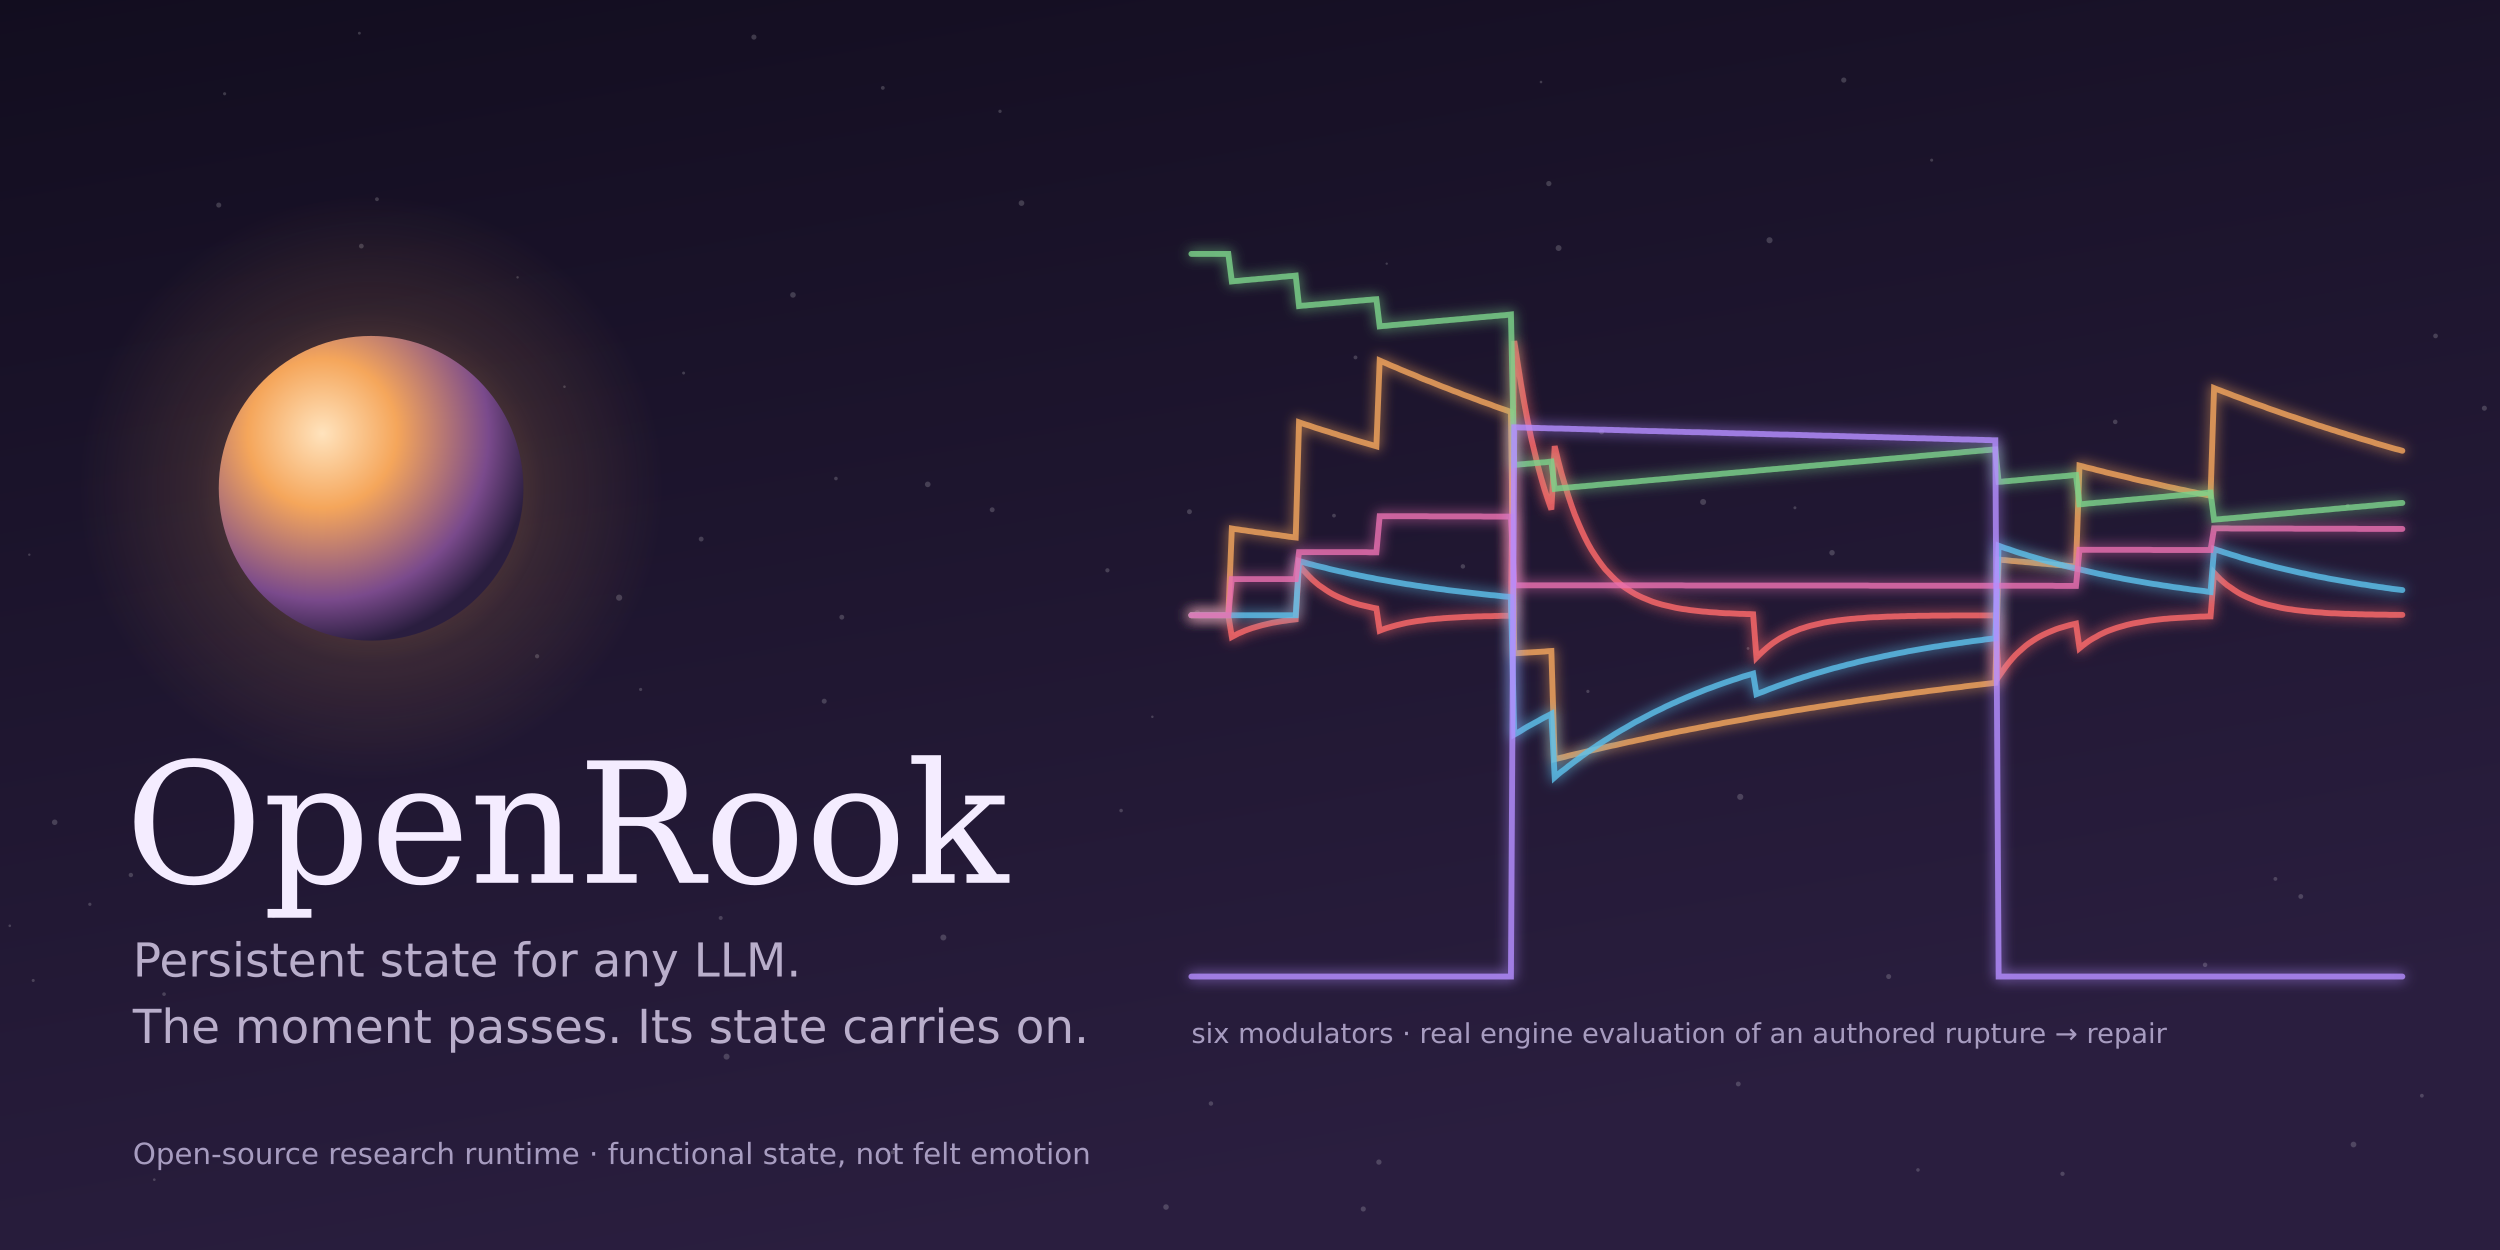
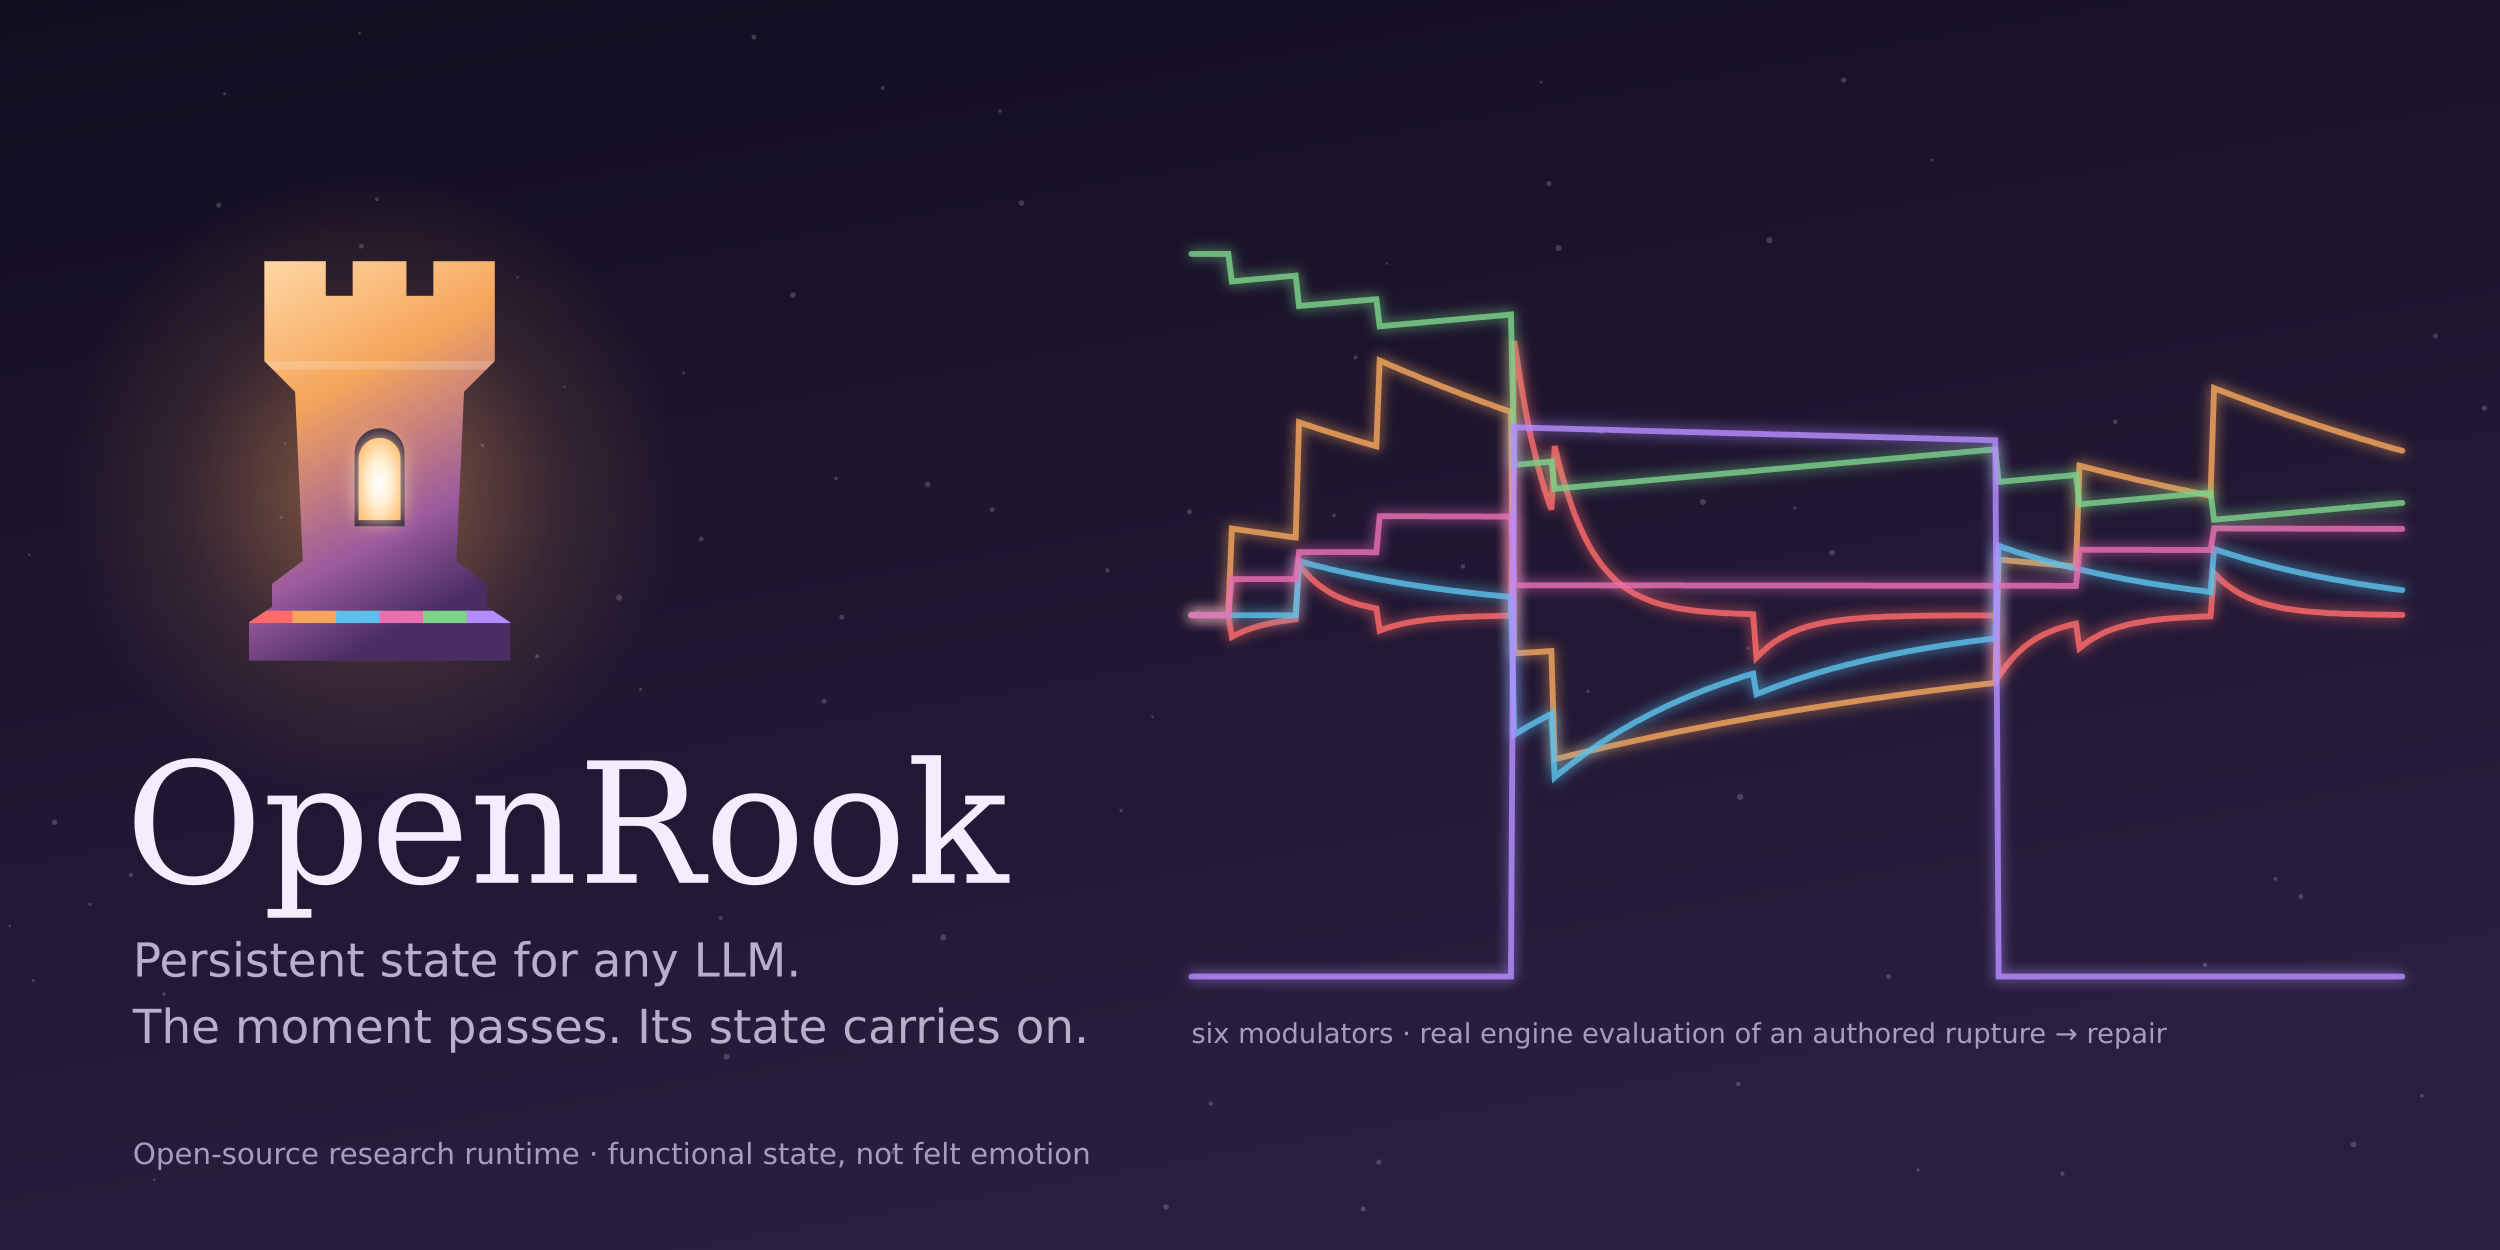
<svg xmlns="http://www.w3.org/2000/svg" viewBox="0 0 1280 640" width="1280" height="640" role="img" aria-labelledby="t d">
  <style />
  <defs>
    <linearGradient id="bg" x1="0" y1="0" x2="0.35" y2="1">
      <stop offset="0" stop-color="#120D1F" />
      <stop offset="1" stop-color="#2A1E3F" />
    </linearGradient>
-     <radialGradient id="orb" cx="34%" cy="32%" r="70%">
-       <stop offset="0" stop-color="#FFE3BD" />
-       <stop offset="0.35" stop-color="#F5A65B" />
-       <stop offset="0.78" stop-color="#7A4A8C" />
-       <stop offset="1" stop-color="#2A1E3F" />
-     </radialGradient>
-     <radialGradient id="halo" cx="50%" cy="50%" r="50%">
-       <stop offset="0" stop-color="#F5A65B" stop-opacity="0.55" />
-       <stop offset="0.6" stop-color="#F5A65B" stop-opacity="0.12" />
-       <stop offset="1" stop-color="#F5A65B" stop-opacity="0" />
-     </radialGradient>
    <filter id="glow" x="-20%" y="-50%" width="140%" height="200%">
      <feGaussianBlur stdDeviation="3.2" result="b" />
      <feMerge>
        <feMergeNode in="b" />
        <feMergeNode in="SourceGraphic" />
      </feMerge>
    </filter>
+     <linearGradient id="coverBody" x1="0" y1="0" x2="0.35" y2="1">
+       <stop offset="0" stop-color="#FFD9A8" />
+       <stop offset="0.38" stop-color="#F5A65B" />
+       <stop offset="0.78" stop-color="#9A5A9E" />
+       <stop offset="1" stop-color="#4A2E63" />
+     </linearGradient>
+     <radialGradient id="coverHalo" cx="50%" cy="50%" r="50%">
+       <stop offset="0" stop-color="#F5A65B" stop-opacity="0.5" />
+       <stop offset="0.6" stop-color="#F5A65B" stop-opacity="0.12" />
+       <stop offset="1" stop-color="#F5A65B" stop-opacity="0" />
+     </radialGradient>
+     <radialGradient id="coverLight" cx="50%" cy="55%" r="60%">
+       <stop offset="0" stop-color="#FFFFFF" />
+       <stop offset="0.45" stop-color="#FFF1D6" />
+       <stop offset="1" stop-color="#FFC27A" />
+     </radialGradient>
+     <filter id="coverGlow" x="-80%" y="-80%" width="260%" height="260%">
+       <feGaussianBlur stdDeviation="3.2" result="b" />
+       <feMerge>
+         <feMergeNode in="b" />
+         <feMergeNode in="SourceGraphic" />
+       </feMerge>
+     </filter>
+     <clipPath id="coverClip">
+       <path d="M20,8 H36 V17 H43 V8 H57 V17 H64 V8 H80 V34 L72,42 L70,86 L78,92 V98 L84,102 V112 H16 V102 L22,98 V92 L30,86 L28,42 L20,34 Z" />
+     </clipPath>
  </defs>
  <rect width="1280" height="640" fill="url(#bg)" />
  <circle cx="620" cy="565" r="1.14" fill="#FFFFFF" opacity="0.18" />
  <circle cx="1083" cy="216" r="1.17" fill="#FFFFFF" opacity="0.18" />
  <circle cx="406" cy="151" r="1.44" fill="#FFFFFF" opacity="0.18" />
  <circle cx="749" cy="290" r="1.15" fill="#FFFFFF" opacity="0.18" />
  <circle cx="112" cy="105" r="1.30" fill="#FFFFFF" opacity="0.18" />
  <circle cx="15" cy="284" r="0.61" fill="#FFFFFF" opacity="0.18" />
  <circle cx="890" cy="555" r="1.24" fill="#FFFFFF" opacity="0.18" />
  <circle cx="289" cy="198" r="0.67" fill="#FFFFFF" opacity="0.18" />
  <circle cx="820" cy="221" r="1.38" fill="#FFFFFF" opacity="0.18" />
  <circle cx="163" cy="288" r="0.93" fill="#FFFFFF" opacity="0.18" />
  <circle cx="798" cy="127" r="1.52" fill="#FFFFFF" opacity="0.18" />
  <circle cx="789" cy="42" r="0.67" fill="#FFFFFF" opacity="0.18" />
  <circle cx="184" cy="17" r="0.74" fill="#FFFFFF" opacity="0.18" />
  <circle cx="247" cy="228" r="0.89" fill="#FFFFFF" opacity="0.18" />
  <circle cx="386" cy="19" r="1.32" fill="#FFFFFF" opacity="0.18" />
  <circle cx="457" cy="590" r="1.03" fill="#FFFFFF" opacity="0.18" />
  <circle cx="508" cy="261" r="1.26" fill="#FFFFFF" opacity="0.18" />
  <circle cx="523" cy="104" r="1.45" fill="#FFFFFF" opacity="0.18" />
  <circle cx="422" cy="359" r="1.28" fill="#FFFFFF" opacity="0.18" />
  <circle cx="317" cy="306" r="1.59" fill="#FFFFFF" opacity="0.18" />
  <circle cx="512" cy="57" r="0.86" fill="#FFFFFF" opacity="0.18" />
  <circle cx="1247" cy="172" r="1.21" fill="#FFFFFF" opacity="0.18" />
  <circle cx="906" cy="123" r="1.56" fill="#FFFFFF" opacity="0.18" />
  <circle cx="369" cy="470" r="1.03" fill="#FFFFFF" opacity="0.18" />
  <circle cx="452" cy="45" r="0.98" fill="#FFFFFF" opacity="0.18" />
  <circle cx="115" cy="48" r="0.81" fill="#FFFFFF" opacity="0.18" />
  <circle cx="46" cy="463" r="0.84" fill="#FFFFFF" opacity="0.18" />
  <circle cx="613" cy="314" r="1.55" fill="#FFFFFF" opacity="0.18" />
  <circle cx="328" cy="353" r="0.82" fill="#FFFFFF" opacity="0.18" />
  <circle cx="967" cy="500" r="1.29" fill="#FFFFFF" opacity="0.18" />
  <circle cx="146" cy="227" r="0.72" fill="#FFFFFF" opacity="0.18" />
  <circle cx="793" cy="94" r="1.35" fill="#FFFFFF" opacity="0.18" />
  <circle cx="140" cy="469" r="1.06" fill="#FFFFFF" opacity="0.18" />
  <circle cx="475" cy="248" r="1.45" fill="#FFFFFF" opacity="0.18" />
  <circle cx="694" cy="183" r="1.00" fill="#FFFFFF" opacity="0.18" />
  <circle cx="1165" cy="450" r="0.99" fill="#FFFFFF" opacity="0.18" />
  <circle cx="144" cy="265" r="0.74" fill="#FFFFFF" opacity="0.18" />
  <circle cx="431" cy="316" r="1.25" fill="#FFFFFF" opacity="0.18" />
  <circle cx="1178" cy="459" r="1.24" fill="#FFFFFF" opacity="0.18" />
  <circle cx="193" cy="102" r="0.99" fill="#FFFFFF" opacity="0.18" />
  <circle cx="84" cy="509" r="0.94" fill="#FFFFFF" opacity="0.18" />
  <circle cx="67" cy="448" r="1.13" fill="#FFFFFF" opacity="0.18" />
  <circle cx="574" cy="415" r="0.92" fill="#FFFFFF" opacity="0.18" />
  <circle cx="1205" cy="586" r="1.47" fill="#FFFFFF" opacity="0.18" />
  <circle cx="1240" cy="561" r="0.98" fill="#FFFFFF" opacity="0.18" />
  <circle cx="919" cy="260" r="0.77" fill="#FFFFFF" opacity="0.18" />
  <circle cx="418" cy="435" r="0.60" fill="#FFFFFF" opacity="0.18" />
  <circle cx="1129" cy="494" r="1.15" fill="#FFFFFF" opacity="0.18" />
  <circle cx="28" cy="421" r="1.42" fill="#FFFFFF" opacity="0.18" />
  <circle cx="683" cy="264" r="0.97" fill="#FFFFFF" opacity="0.18" />
  <circle cx="710" cy="135" r="0.60" fill="#FFFFFF" opacity="0.18" />
  <circle cx="989" cy="82" r="0.79" fill="#FFFFFF" opacity="0.18" />
  <circle cx="1056" cy="601" r="1.10" fill="#FFFFFF" opacity="0.18" />
  <circle cx="895" cy="332" r="0.73" fill="#FFFFFF" opacity="0.18" />
  <circle cx="938" cy="283" r="1.40" fill="#FFFFFF" opacity="0.18" />
  <circle cx="17" cy="502" r="0.79" fill="#FFFFFF" opacity="0.18" />
  <circle cx="228" cy="589" r="0.66" fill="#FFFFFF" opacity="0.18" />
  <circle cx="275" cy="336" r="1.09" fill="#FFFFFF" opacity="0.18" />
  <circle cx="590" cy="367" r="0.64" fill="#FFFFFF" opacity="0.18" />
  <circle cx="5" cy="474" r="0.67" fill="#FFFFFF" opacity="0.18" />
  <circle cx="872" cy="257" r="1.54" fill="#FFFFFF" opacity="0.18" />
  <circle cx="359" cy="276" r="1.25" fill="#FFFFFF" opacity="0.18" />
  <circle cx="1202" cy="259" r="1.04" fill="#FFFFFF" opacity="0.18" />
  <circle cx="185" cy="126" r="1.23" fill="#FFFFFF" opacity="0.18" />
  <circle cx="428" cy="245" r="0.94" fill="#FFFFFF" opacity="0.18" />
  <circle cx="891" cy="408" r="1.57" fill="#FFFFFF" opacity="0.18" />
  <circle cx="982" cy="599" r="0.92" fill="#FFFFFF" opacity="0.18" />
  <circle cx="813" cy="354" r="0.83" fill="#FFFFFF" opacity="0.18" />
  <circle cx="944" cy="41" r="1.34" fill="#FFFFFF" opacity="0.18" />
  <circle cx="79" cy="604" r="0.69" fill="#FFFFFF" opacity="0.18" />
  <circle cx="698" cy="619" r="1.32" fill="#FFFFFF" opacity="0.18" />
  <circle cx="609" cy="262" r="1.27" fill="#FFFFFF" opacity="0.18" />
  <circle cx="372" cy="541" r="1.54" fill="#FFFFFF" opacity="0.18" />
  <circle cx="483" cy="480" r="1.53" fill="#FFFFFF" opacity="0.18" />
  <circle cx="350" cy="191" r="0.76" fill="#FFFFFF" opacity="0.18" />
  <circle cx="597" cy="618" r="1.43" fill="#FFFFFF" opacity="0.18" />
  <circle cx="1272" cy="209" r="1.30" fill="#FFFFFF" opacity="0.18" />
  <circle cx="567" cy="292" r="1.09" fill="#FFFFFF" opacity="0.18" />
  <circle cx="706" cy="595" r="1.36" fill="#FFFFFF" opacity="0.18" />
  <circle cx="265" cy="142" r="0.63" fill="#FFFFFF" opacity="0.18" />
  <path d="M610.0,315.0L611.7,315.0L613.4,315.0L615.2,315.0L616.9,315.0L618.6,315.0L620.3,315.0L622.1,315.0L623.8,315.0L625.5,315.0L627.2,315.0L628.9,315.0L630.7,326.1L632.4,325.2L634.1,324.3L635.8,323.6L637.6,322.8L639.3,322.2L641.0,321.6L642.7,321.1L644.4,320.6L646.2,320.1L647.9,319.7L649.6,319.3L651.3,318.9L653.1,318.6L654.8,318.3L656.5,318.0L658.2,317.8L659.9,317.5L661.7,317.3L663.4,317.1L665.1,289.2L666.8,291.4L668.6,293.3L670.3,295.1L672.0,296.8L673.7,298.3L675.4,299.7L677.2,300.9L678.9,302.1L680.6,303.2L682.3,304.2L684.1,305.1L685.8,305.9L687.5,306.6L689.2,307.3L690.9,308.0L692.7,308.6L694.4,309.1L696.1,309.6L697.8,310.0L699.6,310.4L701.3,310.8L703.0,311.2L704.7,311.5L706.4,322.9L708.2,322.2L709.9,321.6L711.6,321.1L713.3,320.6L715.1,320.1L716.8,319.7L718.5,319.3L720.2,318.9L721.9,318.6L723.7,318.3L725.4,318.0L727.1,317.8L728.8,317.6L730.6,317.3L732.3,317.1L734.0,317.0L735.7,316.8L737.4,316.7L739.2,316.5L740.9,316.4L742.6,316.3L744.3,316.2L746.1,316.1L747.8,316.0L749.5,315.9L751.2,315.8L752.9,315.8L754.7,315.7L756.4,315.6L758.1,315.6L759.8,315.5L761.6,315.5L763.3,315.5L765.0,315.4L766.7,315.4L768.4,315.3L770.2,315.3L771.9,315.3L773.6,315.3L775.3,174.6L777.1,186.3L778.8,197.0L780.5,206.8L782.2,215.7L783.9,224.0L785.7,231.5L787.4,238.5L789.1,244.8L790.8,250.6L792.6,256.0L794.3,260.9L796.0,228.4L797.7,235.6L799.4,242.1L801.2,248.2L802.9,253.7L804.6,258.8L806.3,263.5L808.1,267.8L809.8,271.7L811.5,275.3L813.2,278.6L814.9,281.6L816.7,284.4L818.4,286.9L820.1,289.2L821.8,291.4L823.6,293.3L825.3,295.1L827.0,296.8L828.7,298.3L830.4,299.7L832.2,301.0L833.9,302.1L835.6,303.2L837.3,304.2L839.1,305.1L840.8,305.9L842.5,306.6L844.2,307.3L845.9,308.0L847.7,308.6L849.4,309.1L851.1,309.6L852.8,310.0L854.6,310.4L856.3,310.8L858.0,311.2L859.7,311.5L861.4,311.8L863.2,312.0L864.9,312.3L866.6,312.5L868.3,312.7L870.1,312.9L871.8,313.1L873.5,313.2L875.2,313.4L876.9,313.5L878.7,313.6L880.4,313.8L882.1,313.9L883.8,314.0L885.6,314.0L887.3,314.1L889.0,314.2L890.7,314.3L892.4,314.3L894.2,314.4L895.9,314.4L897.6,314.5L899.3,336.7L901.1,334.9L902.8,333.3L904.5,331.8L906.2,330.4L907.9,329.1L909.7,327.9L911.4,326.8L913.1,325.9L914.8,325.0L916.6,324.1L918.3,323.4L920.0,322.7L921.7,322.0L923.4,321.5L925.2,320.9L926.9,320.4L928.6,320.0L930.3,319.6L932.1,319.2L933.8,318.8L935.5,318.5L937.2,318.2L938.9,318.0L940.7,317.7L942.4,317.5L944.1,317.3L945.8,317.1L947.6,316.9L949.3,316.8L951.0,316.6L952.7,316.5L954.4,316.4L956.2,316.2L957.9,316.1L959.6,316.0L961.3,316.0L963.1,315.9L964.8,315.8L966.5,315.7L968.2,315.7L969.9,315.6L971.7,315.6L973.4,315.5L975.1,315.5L976.8,315.4L978.6,315.4L980.3,315.4L982.0,315.3L983.7,315.3L985.4,315.3L987.2,315.3L988.9,315.2L990.6,315.2L992.3,315.2L994.1,315.2L995.8,315.2L997.5,315.2L999.2,315.1L1000.9,315.1L1002.7,315.1L1004.4,315.1L1006.1,315.1L1007.8,315.1L1009.6,315.1L1011.3,315.1L1013.0,315.1L1014.7,315.1L1016.4,315.1L1018.2,315.1L1019.9,315.1L1021.6,315.0L1023.3,346.5L1025.1,343.9L1026.8,341.5L1028.5,339.3L1030.2,337.3L1031.9,335.4L1033.7,333.7L1035.4,332.2L1037.1,330.7L1038.8,329.4L1040.6,328.2L1042.3,327.1L1044.0,326.1L1045.7,325.2L1047.4,324.4L1049.2,323.6L1050.9,322.9L1052.6,322.2L1054.3,321.6L1056.1,321.1L1057.8,320.6L1059.5,320.1L1061.2,319.7L1062.9,319.3L1064.7,331.9L1066.4,330.5L1068.1,329.2L1069.8,328.0L1071.6,326.9L1073.3,326.0L1075.0,325.0L1076.7,324.2L1078.4,323.4L1080.2,322.7L1081.9,322.1L1083.6,321.5L1085.3,321.0L1087.1,320.5L1088.8,320.0L1090.5,319.6L1092.2,319.2L1093.9,318.9L1095.7,318.6L1097.4,318.3L1099.1,318.0L1100.8,317.7L1102.6,317.5L1104.3,317.3L1106.0,317.1L1107.7,316.9L1109.4,316.8L1111.2,316.6L1112.9,316.5L1114.6,316.4L1116.3,316.3L1118.1,316.2L1119.8,316.1L1121.5,316.0L1123.2,315.9L1124.9,315.8L1126.7,315.7L1128.4,315.7L1130.1,315.6L1131.8,315.6L1133.6,293.3L1135.3,295.1L1137.0,296.8L1138.7,298.3L1140.4,299.7L1142.2,300.9L1143.9,302.1L1145.6,303.2L1147.3,304.2L1149.1,305.1L1150.8,305.9L1152.5,306.6L1154.2,307.3L1155.9,308.0L1157.7,308.6L1159.4,309.1L1161.1,309.6L1162.8,310.0L1164.6,310.4L1166.3,310.8L1168.0,311.2L1169.7,311.5L1171.4,311.8L1173.2,312.0L1174.9,312.3L1176.6,312.5L1178.3,312.7L1180.1,312.9L1181.8,313.1L1183.5,313.2L1185.2,313.4L1186.9,313.5L1188.7,313.6L1190.4,313.8L1192.1,313.9L1193.8,314.0L1195.6,314.0L1197.3,314.1L1199.0,314.2L1200.7,314.3L1202.4,314.3L1204.2,314.4L1205.9,314.4L1207.6,314.5L1209.3,314.5L1211.1,314.6L1212.8,314.6L1214.5,314.6L1216.2,314.7L1217.9,314.7L1219.7,314.7L1221.4,314.7L1223.1,314.8L1224.8,314.8L1226.6,314.8L1228.3,314.8L1230.0,314.8" fill="none" stroke="#FF6B6B" stroke-width="3" stroke-opacity="0.8" stroke-linecap="round" filter="url(#glow)" />
  <path d="M610.0,315.0L611.7,315.0L613.4,315.0L615.2,315.0L616.9,315.0L618.6,315.0L620.3,315.0L622.1,315.0L623.8,315.0L625.5,315.0L627.2,315.0L628.9,315.0L630.7,270.6L632.4,270.9L634.1,271.1L635.8,271.4L637.6,271.6L639.3,271.9L641.0,272.1L642.7,272.4L644.4,272.6L646.2,272.8L647.9,273.1L649.6,273.3L651.3,273.6L653.1,273.8L654.8,274.0L656.5,274.3L658.2,274.5L659.9,274.8L661.7,275.0L663.4,275.2L665.1,216.2L666.8,216.8L668.6,217.4L670.3,217.9L672.0,218.5L673.7,219.1L675.4,219.6L677.2,220.2L678.9,220.7L680.6,221.2L682.3,221.8L684.1,222.3L685.8,222.9L687.5,223.4L689.2,223.9L690.9,224.4L692.7,225.0L694.4,225.5L696.1,226.0L697.8,226.5L699.6,227.0L701.3,227.5L703.0,228.0L704.7,228.5L706.4,184.6L708.2,185.4L709.9,186.1L711.6,186.9L713.3,187.6L715.1,188.3L716.8,189.1L718.5,189.8L720.2,190.5L721.9,191.2L723.7,191.9L725.4,192.6L727.1,193.4L728.8,194.1L730.6,194.8L732.3,195.4L734.0,196.1L735.7,196.8L737.4,197.5L739.2,198.2L740.9,198.8L742.6,199.5L744.3,200.2L746.1,200.8L747.8,201.5L749.5,202.2L751.2,202.8L752.9,203.4L754.7,204.1L756.4,204.7L758.1,205.4L759.8,206.0L761.6,206.6L763.3,207.2L765.0,207.9L766.7,208.5L768.4,209.1L770.2,209.7L771.9,210.3L773.6,210.9L775.3,334.5L777.1,334.4L778.8,334.3L780.5,334.2L782.2,334.1L783.9,334.0L785.7,333.9L787.4,333.8L789.1,333.7L790.8,333.6L792.6,333.4L794.3,333.3L796.0,388.7L797.7,388.3L799.4,387.9L801.2,387.5L802.9,387.0L804.6,386.6L806.3,386.2L808.1,385.8L809.8,385.4L811.5,385.0L813.2,384.6L814.9,384.2L816.7,383.8L818.4,383.4L820.1,383.0L821.8,382.6L823.6,382.2L825.3,381.8L827.0,381.5L828.7,381.1L830.4,380.7L832.2,380.3L833.9,379.9L835.6,379.6L837.3,379.2L839.1,378.8L840.8,378.5L842.5,378.1L844.2,377.7L845.9,377.4L847.7,377.0L849.4,376.6L851.1,376.3L852.8,375.9L854.6,375.6L856.3,375.2L858.0,374.9L859.7,374.5L861.4,374.2L863.2,373.9L864.9,373.5L866.6,373.2L868.3,372.9L870.1,372.5L871.8,372.2L873.5,371.9L875.2,371.5L876.9,371.2L878.7,370.9L880.4,370.6L882.1,370.2L883.8,369.9L885.6,369.6L887.3,369.3L889.0,369.0L890.7,368.7L892.4,368.4L894.2,368.1L895.9,367.7L897.6,367.4L899.3,367.1L901.1,366.8L902.8,366.5L904.5,366.2L906.2,366.0L907.9,365.7L909.7,365.4L911.4,365.1L913.1,364.8L914.8,364.5L916.6,364.2L918.3,363.9L920.0,363.6L921.7,363.4L923.4,363.1L925.2,362.8L926.9,362.5L928.6,362.3L930.3,362.0L932.1,361.7L933.8,361.5L935.5,361.2L937.2,360.9L938.9,360.7L940.7,360.4L942.4,360.1L944.1,359.9L945.8,359.6L947.6,359.4L949.3,359.1L951.0,358.8L952.7,358.6L954.4,358.3L956.2,358.1L957.9,357.8L959.6,357.6L961.3,357.4L963.1,357.1L964.8,356.9L966.5,356.6L968.2,356.4L969.9,356.1L971.7,355.9L973.4,355.7L975.1,355.4L976.8,355.2L978.6,355.0L980.3,354.7L982.0,354.5L983.7,354.3L985.4,354.1L987.2,353.8L988.9,353.6L990.6,353.4L992.3,353.2L994.1,353.0L995.8,352.7L997.5,352.5L999.2,352.3L1000.9,352.1L1002.7,351.9L1004.4,351.7L1006.1,351.4L1007.8,351.2L1009.6,351.0L1011.3,350.8L1013.0,350.6L1014.7,350.4L1016.4,350.2L1018.2,350.0L1019.9,349.8L1021.6,349.6L1023.3,286.5L1025.1,286.7L1026.8,286.8L1028.5,287.0L1030.2,287.2L1031.9,287.3L1033.7,287.5L1035.4,287.6L1037.1,287.8L1038.8,287.9L1040.6,288.1L1042.3,288.3L1044.0,288.4L1045.7,288.6L1047.4,288.7L1049.2,288.9L1050.9,289.0L1052.6,289.2L1054.3,289.3L1056.1,289.5L1057.8,289.6L1059.5,289.8L1061.2,289.9L1062.9,290.0L1064.7,238.4L1066.4,238.8L1068.1,239.3L1069.8,239.7L1071.6,240.1L1073.3,240.6L1075.0,241.0L1076.7,241.4L1078.4,241.9L1080.2,242.3L1081.9,242.7L1083.6,243.1L1085.3,243.5L1087.1,243.9L1088.8,244.3L1090.5,244.7L1092.2,245.2L1093.9,245.6L1095.7,246.0L1097.4,246.4L1099.1,246.7L1100.8,247.1L1102.6,247.5L1104.3,247.9L1106.0,248.3L1107.7,248.7L1109.4,249.1L1111.2,249.5L1112.9,249.8L1114.6,250.2L1116.3,250.6L1118.1,250.9L1119.8,251.3L1121.5,251.7L1123.2,252.0L1124.9,252.4L1126.7,252.8L1128.4,253.1L1130.1,253.5L1131.8,253.8L1133.6,198.7L1135.3,199.4L1137.0,200.0L1138.7,200.7L1140.4,201.3L1142.2,202.0L1143.9,202.7L1145.6,203.3L1147.3,203.9L1149.1,204.6L1150.8,205.2L1152.5,205.9L1154.2,206.5L1155.9,207.1L1157.7,207.7L1159.4,208.3L1161.1,209.0L1162.8,209.6L1164.6,210.2L1166.3,210.8L1168.0,211.4L1169.7,212.0L1171.4,212.6L1173.2,213.2L1174.9,213.7L1176.6,214.3L1178.3,214.9L1180.1,215.5L1181.8,216.1L1183.5,216.6L1185.2,217.2L1186.9,217.8L1188.7,218.3L1190.4,218.9L1192.1,219.4L1193.8,220.0L1195.6,220.5L1197.3,221.1L1199.0,221.6L1200.7,222.1L1202.4,222.7L1204.2,223.2L1205.9,223.7L1207.6,224.3L1209.3,224.8L1211.1,225.3L1212.8,225.8L1214.5,226.3L1216.2,226.9L1217.9,227.4L1219.7,227.9L1221.4,228.4L1223.1,228.9L1224.8,229.4L1226.6,229.9L1228.3,230.3L1230.0,230.8" fill="none" stroke="#F5A65B" stroke-width="3" stroke-opacity="0.8" stroke-linecap="round" filter="url(#glow)" />
  <path d="M610.0,315.0L611.7,315.0L613.4,315.0L615.2,315.0L616.9,315.0L618.6,315.0L620.3,315.0L622.1,315.0L623.8,315.0L625.5,315.0L627.2,315.0L628.9,315.0L630.7,315.0L632.4,315.0L634.1,315.0L635.8,315.0L637.6,315.0L639.3,315.0L641.0,315.0L642.7,315.0L644.4,315.0L646.2,315.0L647.9,315.0L649.6,315.0L651.3,315.0L653.1,315.0L654.8,315.0L656.5,315.0L658.2,315.0L659.9,315.0L661.7,315.0L663.4,315.0L665.1,287.2L666.8,287.7L668.6,288.2L670.3,288.7L672.0,289.1L673.7,289.6L675.4,290.0L677.2,290.4L678.9,290.8L680.6,291.3L682.3,291.7L684.1,292.1L685.8,292.5L687.5,292.8L689.2,293.2L690.9,293.6L692.7,294.0L694.4,294.3L696.1,294.7L697.8,295.0L699.6,295.4L701.3,295.7L703.0,296.0L704.7,296.4L706.4,296.7L708.2,297.0L709.9,297.3L711.6,297.6L713.3,297.9L715.1,298.2L716.8,298.5L718.5,298.8L720.2,299.1L721.9,299.3L723.7,299.6L725.4,299.9L727.1,300.1L728.8,300.4L730.6,300.6L732.3,300.9L734.0,301.1L735.7,301.4L737.4,301.6L739.2,301.8L740.9,302.1L742.6,302.3L744.3,302.5L746.1,302.7L747.8,302.9L749.5,303.1L751.2,303.3L752.9,303.5L754.7,303.7L756.4,303.9L758.1,304.1L759.8,304.3L761.6,304.5L763.3,304.7L765.0,304.8L766.7,305.0L768.4,305.2L770.2,305.4L771.9,305.5L773.6,305.7L775.3,376.1L777.1,375.1L778.8,374.1L780.5,373.0L782.2,372.0L783.9,371.1L785.7,370.1L787.4,369.2L789.1,368.2L790.8,367.3L792.6,366.4L794.3,365.5L796.0,398.0L797.7,396.5L799.4,395.1L801.2,393.8L802.9,392.4L804.6,391.1L806.3,389.8L808.1,388.5L809.8,387.2L811.5,386.0L813.2,384.8L814.9,383.6L816.7,382.4L818.4,381.2L820.1,380.1L821.8,379.0L823.6,377.9L825.3,376.8L827.0,375.7L828.7,374.7L830.4,373.7L832.2,372.7L833.9,371.7L835.6,370.7L837.3,369.7L839.1,368.8L840.8,367.9L842.5,367.0L844.2,366.1L845.9,365.2L847.7,364.3L849.4,363.5L851.1,362.7L852.8,361.8L854.6,361.0L856.3,360.2L858.0,359.5L859.7,358.7L861.4,358.0L863.2,357.2L864.9,356.5L866.6,355.8L868.3,355.1L870.1,354.4L871.8,353.7L873.5,353.0L875.2,352.4L876.9,351.8L878.7,351.1L880.4,350.5L882.1,349.9L883.8,349.3L885.6,348.7L887.3,348.1L889.0,347.6L890.7,347.0L892.4,346.4L894.2,345.9L895.9,345.4L897.6,344.9L899.3,355.4L901.1,354.7L902.8,354.1L904.5,353.4L906.2,352.7L907.9,352.1L909.7,351.4L911.4,350.8L913.1,350.2L914.8,349.6L916.6,349.0L918.3,348.4L920.0,347.8L921.7,347.3L923.4,346.7L925.2,346.2L926.9,345.6L928.6,345.1L930.3,344.6L932.1,344.1L933.8,343.6L935.5,343.1L937.2,342.6L938.9,342.1L940.7,341.7L942.4,341.2L944.1,340.8L945.8,340.3L947.6,339.9L949.3,339.5L951.0,339.0L952.7,338.6L954.4,338.2L956.2,337.8L957.9,337.4L959.6,337.1L961.3,336.7L963.1,336.3L964.8,335.9L966.5,335.6L968.2,335.2L969.9,334.9L971.7,334.5L973.4,334.2L975.1,333.9L976.8,333.5L978.6,333.2L980.3,332.9L982.0,332.6L983.7,332.3L985.4,332.0L987.2,331.7L988.9,331.4L990.6,331.1L992.3,330.9L994.1,330.6L995.8,330.3L997.5,330.1L999.2,329.8L1000.9,329.6L1002.7,329.3L1004.4,329.1L1006.1,328.8L1007.8,328.6L1009.6,328.3L1011.3,328.1L1013.0,327.9L1014.7,327.7L1016.4,327.4L1018.2,327.2L1019.9,327.0L1021.6,326.8L1023.3,279.4L1025.1,280.1L1026.8,280.7L1028.5,281.2L1030.2,281.8L1031.9,282.4L1033.7,283.0L1035.4,283.5L1037.1,284.0L1038.8,284.6L1040.6,285.1L1042.3,285.6L1044.0,286.1L1045.7,286.6L1047.4,287.1L1049.2,287.6L1050.9,288.0L1052.6,288.5L1054.3,289.0L1056.1,289.4L1057.8,289.9L1059.5,290.3L1061.2,290.7L1062.9,291.1L1064.7,291.5L1066.4,291.9L1068.1,292.3L1069.8,292.7L1071.6,293.1L1073.3,293.5L1075.0,293.9L1076.7,294.2L1078.4,294.6L1080.2,294.9L1081.9,295.3L1083.6,295.6L1085.3,295.9L1087.1,296.3L1088.8,296.6L1090.5,296.9L1092.2,297.2L1093.9,297.5L1095.7,297.8L1097.4,298.1L1099.1,298.4L1100.8,298.7L1102.6,299.0L1104.3,299.2L1106.0,299.5L1107.7,299.8L1109.4,300.0L1111.2,300.3L1112.9,300.6L1114.6,300.8L1116.3,301.0L1118.1,301.3L1119.8,301.5L1121.5,301.8L1123.2,302.0L1124.9,302.2L1126.7,302.4L1128.4,302.6L1130.1,302.9L1131.8,303.1L1133.6,281.1L1135.3,281.7L1137.0,282.2L1138.7,282.8L1140.4,283.3L1142.2,283.9L1143.9,284.4L1145.6,284.9L1147.3,285.5L1149.1,286.0L1150.8,286.5L1152.5,287.0L1154.2,287.4L1155.9,287.9L1157.7,288.4L1159.4,288.8L1161.1,289.3L1162.8,289.7L1164.6,290.2L1166.3,290.6L1168.0,291.0L1169.7,291.4L1171.4,291.8L1173.2,292.2L1174.9,292.6L1176.6,293.0L1178.3,293.4L1180.1,293.7L1181.8,294.1L1183.5,294.5L1185.2,294.8L1186.9,295.2L1188.7,295.5L1190.4,295.8L1192.1,296.2L1193.8,296.5L1195.6,296.8L1197.3,297.1L1199.0,297.4L1200.7,297.7L1202.4,298.0L1204.2,298.3L1205.9,298.6L1207.6,298.9L1209.3,299.2L1211.1,299.4L1212.8,299.7L1214.5,300.0L1216.2,300.2L1217.9,300.5L1219.7,300.7L1221.4,301.0L1223.1,301.2L1224.8,301.5L1226.6,301.7L1228.3,301.9L1230.0,302.1" fill="none" stroke="#5BC0EB" stroke-width="3" stroke-opacity="0.8" stroke-linecap="round" filter="url(#glow)" />
  <path d="M610.0,315.0L611.7,315.0L613.4,315.0L615.2,315.0L616.9,315.0L618.6,315.0L620.3,315.0L622.1,315.0L623.8,315.0L625.5,315.0L627.2,315.0L628.9,315.0L630.7,296.5L632.4,296.5L634.1,296.5L635.8,296.5L637.6,296.5L639.3,296.5L641.0,296.5L642.7,296.5L644.4,296.5L646.2,296.5L647.9,296.5L649.6,296.5L651.3,296.5L653.1,296.5L654.8,296.5L656.5,296.5L658.2,296.5L659.9,296.5L661.7,296.5L663.4,296.5L665.1,282.7L666.8,282.7L668.6,282.7L670.3,282.7L672.0,282.7L673.7,282.7L675.4,282.7L677.2,282.7L678.9,282.7L680.6,282.7L682.3,282.7L684.1,282.7L685.8,282.7L687.5,282.7L689.2,282.7L690.9,282.7L692.7,282.7L694.4,282.7L696.1,282.7L697.8,282.7L699.6,282.7L701.3,282.8L703.0,282.8L704.7,282.8L706.4,264.3L708.2,264.3L709.9,264.3L711.6,264.3L713.3,264.3L715.1,264.3L716.8,264.3L718.5,264.3L720.2,264.3L721.9,264.3L723.7,264.3L725.4,264.3L727.1,264.3L728.8,264.3L730.6,264.3L732.3,264.4L734.0,264.4L735.7,264.4L737.4,264.4L739.2,264.4L740.9,264.4L742.6,264.4L744.3,264.4L746.1,264.4L747.8,264.4L749.5,264.4L751.2,264.4L752.9,264.4L754.7,264.4L756.4,264.4L758.1,264.4L759.8,264.5L761.6,264.5L763.3,264.5L765.0,264.5L766.7,264.5L768.4,264.5L770.2,264.5L771.9,264.5L773.6,264.5L775.3,299.7L777.1,299.7L778.8,299.7L780.5,299.7L782.2,299.7L783.9,299.7L785.7,299.7L787.4,299.7L789.1,299.7L790.8,299.7L792.6,299.7L794.3,299.7L796.0,299.7L797.7,299.7L799.4,299.7L801.2,299.7L802.9,299.7L804.6,299.7L806.3,299.7L808.1,299.7L809.8,299.7L811.5,299.7L813.2,299.7L814.9,299.7L816.7,299.7L818.4,299.7L820.1,299.7L821.8,299.7L823.6,299.7L825.3,299.7L827.0,299.7L828.7,299.7L830.4,299.7L832.2,299.7L833.9,299.7L835.6,299.7L837.3,299.7L839.1,299.7L840.8,299.7L842.5,299.7L844.2,299.7L845.9,299.7L847.7,299.7L849.4,299.7L851.1,299.7L852.8,299.7L854.6,299.7L856.3,299.7L858.0,299.7L859.7,299.7L861.4,299.7L863.2,299.8L864.9,299.8L866.6,299.8L868.3,299.8L870.1,299.8L871.8,299.8L873.5,299.8L875.2,299.8L876.9,299.8L878.7,299.8L880.4,299.8L882.1,299.8L883.8,299.8L885.6,299.8L887.3,299.8L889.0,299.8L890.7,299.8L892.4,299.8L894.2,299.8L895.9,299.8L897.6,299.8L899.3,299.8L901.1,299.8L902.8,299.8L904.5,299.8L906.2,299.8L907.9,299.8L909.7,299.8L911.4,299.8L913.1,299.8L914.8,299.8L916.6,299.8L918.3,299.8L920.0,299.8L921.7,299.8L923.4,299.8L925.2,299.8L926.9,299.8L928.6,299.8L930.3,299.8L932.1,299.8L933.8,299.8L935.5,299.8L937.2,299.8L938.9,299.8L940.7,299.8L942.4,299.8L944.1,299.8L945.8,299.8L947.6,299.8L949.3,299.8L951.0,299.8L952.7,299.8L954.4,299.8L956.2,299.8L957.9,299.9L959.6,299.9L961.3,299.9L963.1,299.9L964.8,299.9L966.5,299.9L968.2,299.9L969.9,299.9L971.7,299.9L973.4,299.9L975.1,299.9L976.8,299.9L978.6,299.9L980.3,299.9L982.0,299.9L983.7,299.9L985.4,299.9L987.2,299.9L988.9,299.9L990.6,299.9L992.3,299.9L994.1,299.9L995.8,299.9L997.5,299.9L999.2,299.9L1000.9,299.9L1002.7,299.9L1004.4,299.9L1006.1,299.9L1007.8,299.9L1009.6,299.9L1011.3,299.9L1013.0,299.9L1014.7,299.9L1016.4,299.9L1018.2,299.9L1019.9,299.9L1021.6,299.9L1023.3,299.9L1025.1,299.9L1026.8,299.9L1028.5,299.9L1030.2,299.9L1031.9,299.9L1033.7,299.9L1035.4,299.9L1037.1,299.9L1038.8,299.9L1040.6,299.9L1042.3,299.9L1044.0,299.9L1045.7,299.9L1047.4,299.9L1049.2,299.9L1050.9,299.9L1052.6,300.0L1054.3,300.0L1056.1,300.0L1057.8,300.0L1059.5,300.0L1061.2,300.0L1062.9,300.0L1064.7,281.5L1066.4,281.5L1068.1,281.5L1069.8,281.5L1071.6,281.5L1073.3,281.5L1075.0,281.5L1076.7,281.5L1078.4,281.5L1080.2,281.5L1081.9,281.5L1083.6,281.5L1085.3,281.5L1087.1,281.5L1088.8,281.5L1090.5,281.5L1092.2,281.5L1093.9,281.5L1095.7,281.5L1097.4,281.5L1099.1,281.5L1100.8,281.5L1102.6,281.6L1104.3,281.6L1106.0,281.6L1107.7,281.6L1109.4,281.6L1111.2,281.6L1112.9,281.6L1114.6,281.6L1116.3,281.6L1118.1,281.6L1119.8,281.6L1121.5,281.6L1123.2,281.6L1124.9,281.6L1126.7,281.6L1128.4,281.6L1130.1,281.6L1131.8,281.6L1133.6,270.5L1135.3,270.5L1137.0,270.5L1138.7,270.5L1140.4,270.5L1142.2,270.6L1143.9,270.6L1145.6,270.6L1147.3,270.6L1149.1,270.6L1150.8,270.6L1152.5,270.6L1154.2,270.6L1155.9,270.6L1157.7,270.6L1159.4,270.6L1161.1,270.6L1162.8,270.6L1164.6,270.6L1166.3,270.6L1168.0,270.6L1169.7,270.6L1171.4,270.6L1173.2,270.6L1174.9,270.7L1176.6,270.7L1178.3,270.7L1180.1,270.7L1181.8,270.7L1183.5,270.7L1185.2,270.7L1186.9,270.7L1188.7,270.7L1190.4,270.7L1192.1,270.7L1193.8,270.7L1195.6,270.7L1197.3,270.7L1199.0,270.7L1200.7,270.7L1202.4,270.7L1204.2,270.7L1205.9,270.7L1207.6,270.8L1209.3,270.8L1211.1,270.8L1212.8,270.8L1214.5,270.8L1216.2,270.8L1217.9,270.8L1219.7,270.8L1221.4,270.8L1223.1,270.8L1224.8,270.8L1226.6,270.8L1228.3,270.8L1230.0,270.8" fill="none" stroke="#E86FB0" stroke-width="3" stroke-opacity="0.8" stroke-linecap="round" filter="url(#glow)" />
  <path d="M610.0,130.0L611.7,130.0L613.4,130.0L615.2,130.0L616.9,130.0L618.6,130.0L620.3,130.0L622.1,130.0L623.8,130.0L625.5,130.0L627.2,130.0L628.9,130.0L630.7,144.1L632.4,143.9L634.1,143.8L635.8,143.6L637.6,143.4L639.3,143.3L641.0,143.1L642.7,143.0L644.4,142.8L646.2,142.7L647.9,142.5L649.6,142.4L651.3,142.2L653.1,142.1L654.8,141.9L656.5,141.7L658.2,141.6L659.9,141.4L661.7,141.3L663.4,141.1L665.1,156.7L666.8,156.5L668.6,156.4L670.3,156.2L672.0,156.1L673.7,155.9L675.4,155.8L677.2,155.6L678.9,155.5L680.6,155.3L682.3,155.2L684.1,155.0L685.8,154.9L687.5,154.7L689.2,154.5L690.9,154.4L692.7,154.2L694.4,154.1L696.1,153.9L697.8,153.8L699.6,153.6L701.3,153.5L703.0,153.3L704.7,153.2L706.4,167.1L708.2,166.9L709.9,166.8L711.6,166.6L713.3,166.4L715.1,166.3L716.8,166.1L718.5,166.0L720.2,165.8L721.9,165.7L723.7,165.5L725.4,165.4L727.1,165.2L728.8,165.1L730.6,164.9L732.3,164.7L734.0,164.6L735.7,164.4L737.4,164.3L739.2,164.1L740.9,164.0L742.6,163.8L744.3,163.7L746.1,163.5L747.8,163.4L749.5,163.2L751.2,163.1L752.9,162.9L754.7,162.7L756.4,162.6L758.1,162.4L759.8,162.3L761.6,162.1L763.3,162.0L765.0,161.8L766.7,161.7L768.4,161.5L770.2,161.4L771.9,161.2L773.6,161.0L775.3,238.0L777.1,237.9L778.8,237.7L780.5,237.6L782.2,237.4L783.9,237.3L785.7,237.1L787.4,237.0L789.1,236.8L790.8,236.7L792.6,236.5L794.3,236.3L796.0,250.3L797.7,250.1L799.4,249.9L801.2,249.8L802.9,249.6L804.6,249.5L806.3,249.3L808.1,249.2L809.8,249.0L811.5,248.9L813.2,248.7L814.9,248.6L816.7,248.4L818.4,248.2L820.1,248.1L821.8,247.9L823.6,247.8L825.3,247.6L827.0,247.5L828.7,247.3L830.4,247.2L832.2,247.0L833.9,246.9L835.6,246.7L837.3,246.6L839.1,246.4L840.8,246.2L842.5,246.1L844.2,245.9L845.9,245.8L847.7,245.6L849.4,245.5L851.1,245.3L852.8,245.2L854.6,245.0L856.3,244.9L858.0,244.7L859.7,244.5L861.4,244.4L863.2,244.2L864.9,244.1L866.6,243.9L868.3,243.8L870.1,243.6L871.8,243.5L873.5,243.3L875.2,243.2L876.9,243.0L878.7,242.9L880.4,242.7L882.1,242.5L883.8,242.4L885.6,242.2L887.3,242.1L889.0,241.9L890.7,241.8L892.4,241.6L894.2,241.5L895.9,241.3L897.6,241.2L899.3,241.0L901.1,240.8L902.8,240.7L904.5,240.5L906.2,240.4L907.9,240.2L909.7,240.1L911.4,239.9L913.1,239.8L914.8,239.6L916.6,239.5L918.3,239.3L920.0,239.2L921.7,239.0L923.4,238.8L925.2,238.7L926.9,238.5L928.6,238.4L930.3,238.2L932.1,238.1L933.8,237.9L935.5,237.8L937.2,237.6L938.9,237.5L940.7,237.3L942.4,237.1L944.1,237.0L945.8,236.8L947.6,236.7L949.3,236.5L951.0,236.4L952.7,236.2L954.4,236.1L956.2,235.9L957.9,235.8L959.6,235.6L961.3,235.5L963.1,235.3L964.8,235.1L966.5,235.0L968.2,234.8L969.9,234.7L971.7,234.5L973.4,234.4L975.1,234.2L976.8,234.1L978.6,233.9L980.3,233.8L982.0,233.6L983.7,233.4L985.4,233.3L987.2,233.1L988.9,233.0L990.6,232.8L992.3,232.7L994.1,232.5L995.8,232.4L997.5,232.2L999.2,232.1L1000.9,231.9L1002.7,231.8L1004.4,231.6L1006.1,231.4L1007.8,231.3L1009.6,231.1L1011.3,231.0L1013.0,230.8L1014.7,230.7L1016.4,230.5L1018.2,230.4L1019.9,230.2L1021.6,230.1L1023.3,246.7L1025.1,246.6L1026.8,246.4L1028.5,246.3L1030.2,246.1L1031.9,246.0L1033.7,245.8L1035.4,245.7L1037.1,245.5L1038.8,245.3L1040.6,245.2L1042.3,245.0L1044.0,244.9L1045.7,244.7L1047.4,244.6L1049.2,244.4L1050.9,244.3L1052.6,244.1L1054.3,244.0L1056.1,243.8L1057.8,243.7L1059.5,243.5L1061.2,243.3L1062.9,243.2L1064.7,258.2L1066.4,258.1L1068.1,257.9L1069.8,257.7L1071.6,257.6L1073.3,257.4L1075.0,257.3L1076.7,257.1L1078.4,257.0L1080.2,256.8L1081.9,256.7L1083.6,256.5L1085.3,256.4L1087.1,256.2L1088.8,256.0L1090.5,255.9L1092.2,255.7L1093.9,255.6L1095.7,255.4L1097.4,255.3L1099.1,255.1L1100.8,255.0L1102.6,254.8L1104.3,254.7L1106.0,254.5L1107.7,254.4L1109.4,254.2L1111.2,254.0L1112.9,253.9L1114.6,253.7L1116.3,253.6L1118.1,253.4L1119.8,253.3L1121.5,253.1L1123.2,253.0L1124.9,252.8L1126.7,252.7L1128.4,252.5L1130.1,252.3L1131.8,252.2L1133.6,266.1L1135.3,265.9L1137.0,265.8L1138.7,265.6L1140.4,265.5L1142.2,265.3L1143.9,265.2L1145.6,265.0L1147.3,264.9L1149.1,264.7L1150.8,264.6L1152.5,264.4L1154.2,264.2L1155.9,264.1L1157.7,263.9L1159.4,263.8L1161.1,263.6L1162.8,263.5L1164.6,263.3L1166.3,263.2L1168.0,263.0L1169.7,262.9L1171.4,262.7L1173.2,262.6L1174.9,262.4L1176.6,262.2L1178.3,262.1L1180.1,261.9L1181.8,261.8L1183.5,261.6L1185.2,261.5L1186.9,261.3L1188.7,261.2L1190.4,261.0L1192.1,260.9L1193.8,260.7L1195.6,260.5L1197.3,260.4L1199.0,260.2L1200.7,260.1L1202.4,259.9L1204.2,259.8L1205.9,259.6L1207.6,259.5L1209.3,259.3L1211.1,259.2L1212.8,259.0L1214.5,258.9L1216.2,258.7L1217.9,258.5L1219.7,258.4L1221.4,258.2L1223.1,258.1L1224.8,257.9L1226.6,257.8L1228.3,257.6L1230.0,257.5" fill="none" stroke="#7BD389" stroke-width="3" stroke-opacity="0.8" stroke-linecap="round" filter="url(#glow)" />
  <path d="M610.0,500.0L611.7,500.0L613.4,500.0L615.2,500.0L616.9,500.0L618.6,500.0L620.3,500.0L622.1,500.0L623.8,500.0L625.5,500.0L627.2,500.0L628.9,500.0L630.7,500.0L632.4,500.0L634.1,500.0L635.8,500.0L637.6,500.0L639.3,500.0L641.0,500.0L642.7,500.0L644.4,500.0L646.2,500.0L647.9,500.0L649.6,500.0L651.3,500.0L653.1,500.0L654.8,500.0L656.5,500.0L658.2,500.0L659.9,500.0L661.7,500.0L663.4,500.0L665.1,500.0L666.8,500.0L668.6,500.0L670.3,500.0L672.0,500.0L673.7,500.0L675.4,500.0L677.2,500.0L678.9,500.0L680.6,500.0L682.3,500.0L684.1,500.0L685.8,500.0L687.5,500.0L689.2,500.0L690.9,500.0L692.7,500.0L694.4,500.0L696.1,500.0L697.8,500.0L699.6,500.0L701.3,500.0L703.0,500.0L704.7,500.0L706.4,500.0L708.2,500.0L709.9,500.0L711.6,500.0L713.3,500.0L715.1,500.0L716.8,500.0L718.5,500.0L720.2,500.0L721.9,500.0L723.7,500.0L725.4,500.0L727.1,500.0L728.8,500.0L730.6,500.0L732.3,500.0L734.0,500.0L735.7,500.0L737.4,500.0L739.2,500.0L740.9,500.0L742.6,500.0L744.3,500.0L746.1,500.0L747.8,500.0L749.5,500.0L751.2,500.0L752.9,500.0L754.7,500.0L756.4,500.0L758.1,500.0L759.8,500.0L761.6,500.0L763.3,500.0L765.0,500.0L766.7,500.0L768.4,500.0L770.2,500.0L771.9,500.0L773.6,500.0L775.3,218.8L777.1,218.8L778.8,218.9L780.5,218.9L782.2,219.0L783.9,219.0L785.7,219.1L787.4,219.1L789.1,219.2L790.8,219.2L792.6,219.3L794.3,219.3L796.0,219.4L797.7,219.4L799.4,219.4L801.2,219.5L802.9,219.5L804.6,219.6L806.3,219.6L808.1,219.7L809.8,219.7L811.5,219.8L813.2,219.8L814.9,219.9L816.7,219.9L818.4,220.0L820.1,220.0L821.8,220.0L823.6,220.1L825.3,220.1L827.0,220.2L828.7,220.2L830.4,220.3L832.2,220.3L833.9,220.4L835.6,220.4L837.3,220.5L839.1,220.5L840.8,220.6L842.5,220.6L844.2,220.7L845.9,220.7L847.7,220.7L849.4,220.8L851.1,220.8L852.8,220.9L854.6,220.9L856.3,221.0L858.0,221.0L859.7,221.1L861.4,221.1L863.2,221.2L864.9,221.2L866.6,221.3L868.3,221.3L870.1,221.3L871.8,221.4L873.5,221.4L875.2,221.5L876.9,221.5L878.7,221.6L880.4,221.6L882.1,221.7L883.8,221.7L885.6,221.8L887.3,221.8L889.0,221.9L890.7,221.9L892.4,221.9L894.2,222.0L895.9,222.0L897.6,222.1L899.3,222.1L901.1,222.2L902.8,222.2L904.5,222.3L906.2,222.3L907.9,222.4L909.7,222.4L911.4,222.5L913.1,222.5L914.8,222.5L916.6,222.6L918.3,222.6L920.0,222.7L921.7,222.7L923.4,222.8L925.2,222.8L926.9,222.9L928.6,222.9L930.3,223.0L932.1,223.0L933.8,223.1L935.5,223.1L937.2,223.1L938.9,223.2L940.7,223.2L942.4,223.3L944.1,223.3L945.8,223.4L947.6,223.4L949.3,223.5L951.0,223.5L952.7,223.6L954.4,223.6L956.2,223.7L957.9,223.7L959.6,223.7L961.3,223.8L963.1,223.8L964.8,223.9L966.5,223.9L968.2,224.0L969.9,224.0L971.7,224.1L973.4,224.1L975.1,224.2L976.8,224.2L978.6,224.3L980.3,224.3L982.0,224.4L983.7,224.4L985.4,224.4L987.2,224.5L988.9,224.5L990.6,224.6L992.3,224.6L994.1,224.7L995.8,224.7L997.5,224.8L999.2,224.8L1000.9,224.9L1002.7,224.9L1004.4,225.0L1006.1,225.0L1007.8,225.0L1009.6,225.1L1011.3,225.1L1013.0,225.2L1014.7,225.2L1016.4,225.3L1018.2,225.3L1019.9,225.4L1021.6,225.4L1023.3,500.0L1025.1,500.0L1026.8,500.0L1028.5,500.0L1030.2,500.0L1031.9,500.0L1033.7,500.0L1035.4,500.0L1037.1,500.0L1038.8,500.0L1040.6,500.0L1042.3,500.0L1044.0,500.0L1045.7,500.0L1047.4,500.0L1049.2,500.0L1050.9,500.0L1052.6,500.0L1054.3,500.0L1056.1,500.0L1057.8,500.0L1059.5,500.0L1061.2,500.0L1062.9,500.0L1064.7,500.0L1066.4,500.0L1068.1,500.0L1069.8,500.0L1071.6,500.0L1073.3,500.0L1075.0,500.0L1076.7,500.0L1078.4,500.0L1080.2,500.0L1081.9,500.0L1083.6,500.0L1085.3,500.0L1087.1,500.0L1088.8,500.0L1090.5,500.0L1092.2,500.0L1093.9,500.0L1095.7,500.0L1097.4,500.0L1099.1,500.0L1100.8,500.0L1102.6,500.0L1104.3,500.0L1106.0,500.0L1107.7,500.0L1109.4,500.0L1111.2,500.0L1112.9,500.0L1114.6,500.0L1116.3,500.0L1118.1,500.0L1119.8,500.0L1121.5,500.0L1123.2,500.0L1124.9,500.0L1126.7,500.0L1128.4,500.0L1130.1,500.0L1131.8,500.0L1133.6,500.0L1135.3,500.0L1137.0,500.0L1138.7,500.0L1140.4,500.0L1142.2,500.0L1143.9,500.0L1145.6,500.0L1147.3,500.0L1149.1,500.0L1150.8,500.0L1152.5,500.0L1154.2,500.0L1155.9,500.0L1157.7,500.0L1159.4,500.0L1161.1,500.0L1162.8,500.0L1164.6,500.0L1166.3,500.0L1168.0,500.0L1169.7,500.0L1171.4,500.0L1173.2,500.0L1174.9,500.0L1176.6,500.0L1178.3,500.0L1180.1,500.0L1181.8,500.0L1183.5,500.0L1185.2,500.0L1186.9,500.0L1188.7,500.0L1190.4,500.0L1192.1,500.0L1193.8,500.0L1195.6,500.0L1197.3,500.0L1199.0,500.0L1200.7,500.0L1202.4,500.0L1204.2,500.0L1205.9,500.0L1207.6,500.0L1209.3,500.0L1211.1,500.0L1212.8,500.0L1214.5,500.0L1216.2,500.0L1217.9,500.0L1219.7,500.0L1221.4,500.0L1223.1,500.0L1224.8,500.0L1226.6,500.0L1228.3,500.0L1230.0,500.0" fill="none" stroke="#B48CFF" stroke-width="3" stroke-opacity="0.8" stroke-linecap="round" filter="url(#glow)" />
-   <circle cx="190" cy="250" r="150" fill="url(#halo)" />
-   <circle cx="190" cy="250" r="78" fill="url(#orb)" />
+   <circle cx="190" cy="250" r="160" fill="url(#coverHalo)" />
+   <g transform="translate(96.0 118.0) scale(1.9667)">
+     <path d="M20,8 H36 V17 H43 V8 H57 V17 H64 V8 H80 V34 L72,42 L70,86 L78,92 V98 L84,102 V112 H16 V102 L22,98 V92 L30,86 L28,42 L20,34 Z" fill="url(#coverBody)" />
+     <g clip-path="url(#coverClip)">
+       <rect x="16.00" y="99" width="11.93" height="3.2" fill="#FF6B6B" />
+       <rect x="27.33" y="99" width="11.93" height="3.2" fill="#F5A65B" />
+       <rect x="38.67" y="99" width="11.93" height="3.2" fill="#5BC0EB" />
+       <rect x="50.00" y="99" width="11.93" height="3.2" fill="#E86FB0" />
+       <rect x="61.33" y="99" width="11.93" height="3.2" fill="#7BD389" />
+       <rect x="72.67" y="99" width="11.93" height="3.2" fill="#B48CFF" />
+       <rect x="0" y="34" width="100" height="2.2" fill="#FFFFFF" opacity="0.18" />
+     </g>
+     <path d="M43.5,77 V58 A6.5,6.5 0 0 1 56.5,58 V77 Z" fill="#2A1E3F" />
+     <path class="rook-window" d="M43.5,77 V58 A6.5,6.5 0 0 1 56.5,58 V77 Z" fill="url(#coverLight)" filter="url(#coverGlow)" transform="translate(50 67) scale(0.84) translate(-50 -67)" />
+   </g>
  <text x="64" y="452" font-family="'EB Garamond','Cormorant Garamond',Georgia,'DejaVu Serif',serif" font-size="86" fill="#F4ECFF">OpenRook</text>
  <text x="68" y="500" font-family="'DejaVu Sans','Inter','Segoe UI',Helvetica,Arial,sans-serif" font-size="24" fill="#B9AECB">Persistent state for any LLM.</text>
  <text x="68" y="534" font-family="'DejaVu Sans','Inter','Segoe UI',Helvetica,Arial,sans-serif" font-size="24" fill="#B9AECB">The moment passes. Its state carries on.</text>
  <text x="68" y="596" font-family="'DejaVu Sans','Inter','Segoe UI',Helvetica,Arial,sans-serif" font-size="15" fill="#A79CC0">Open-source research runtime · functional state, not felt emotion</text>
  <text x="610" y="534" font-family="'DejaVu Sans','Inter','Segoe UI',Helvetica,Arial,sans-serif" font-size="14" fill="#A79CC0">six modulators · real engine evaluation of an authored rupture → repair</text>
</svg>
